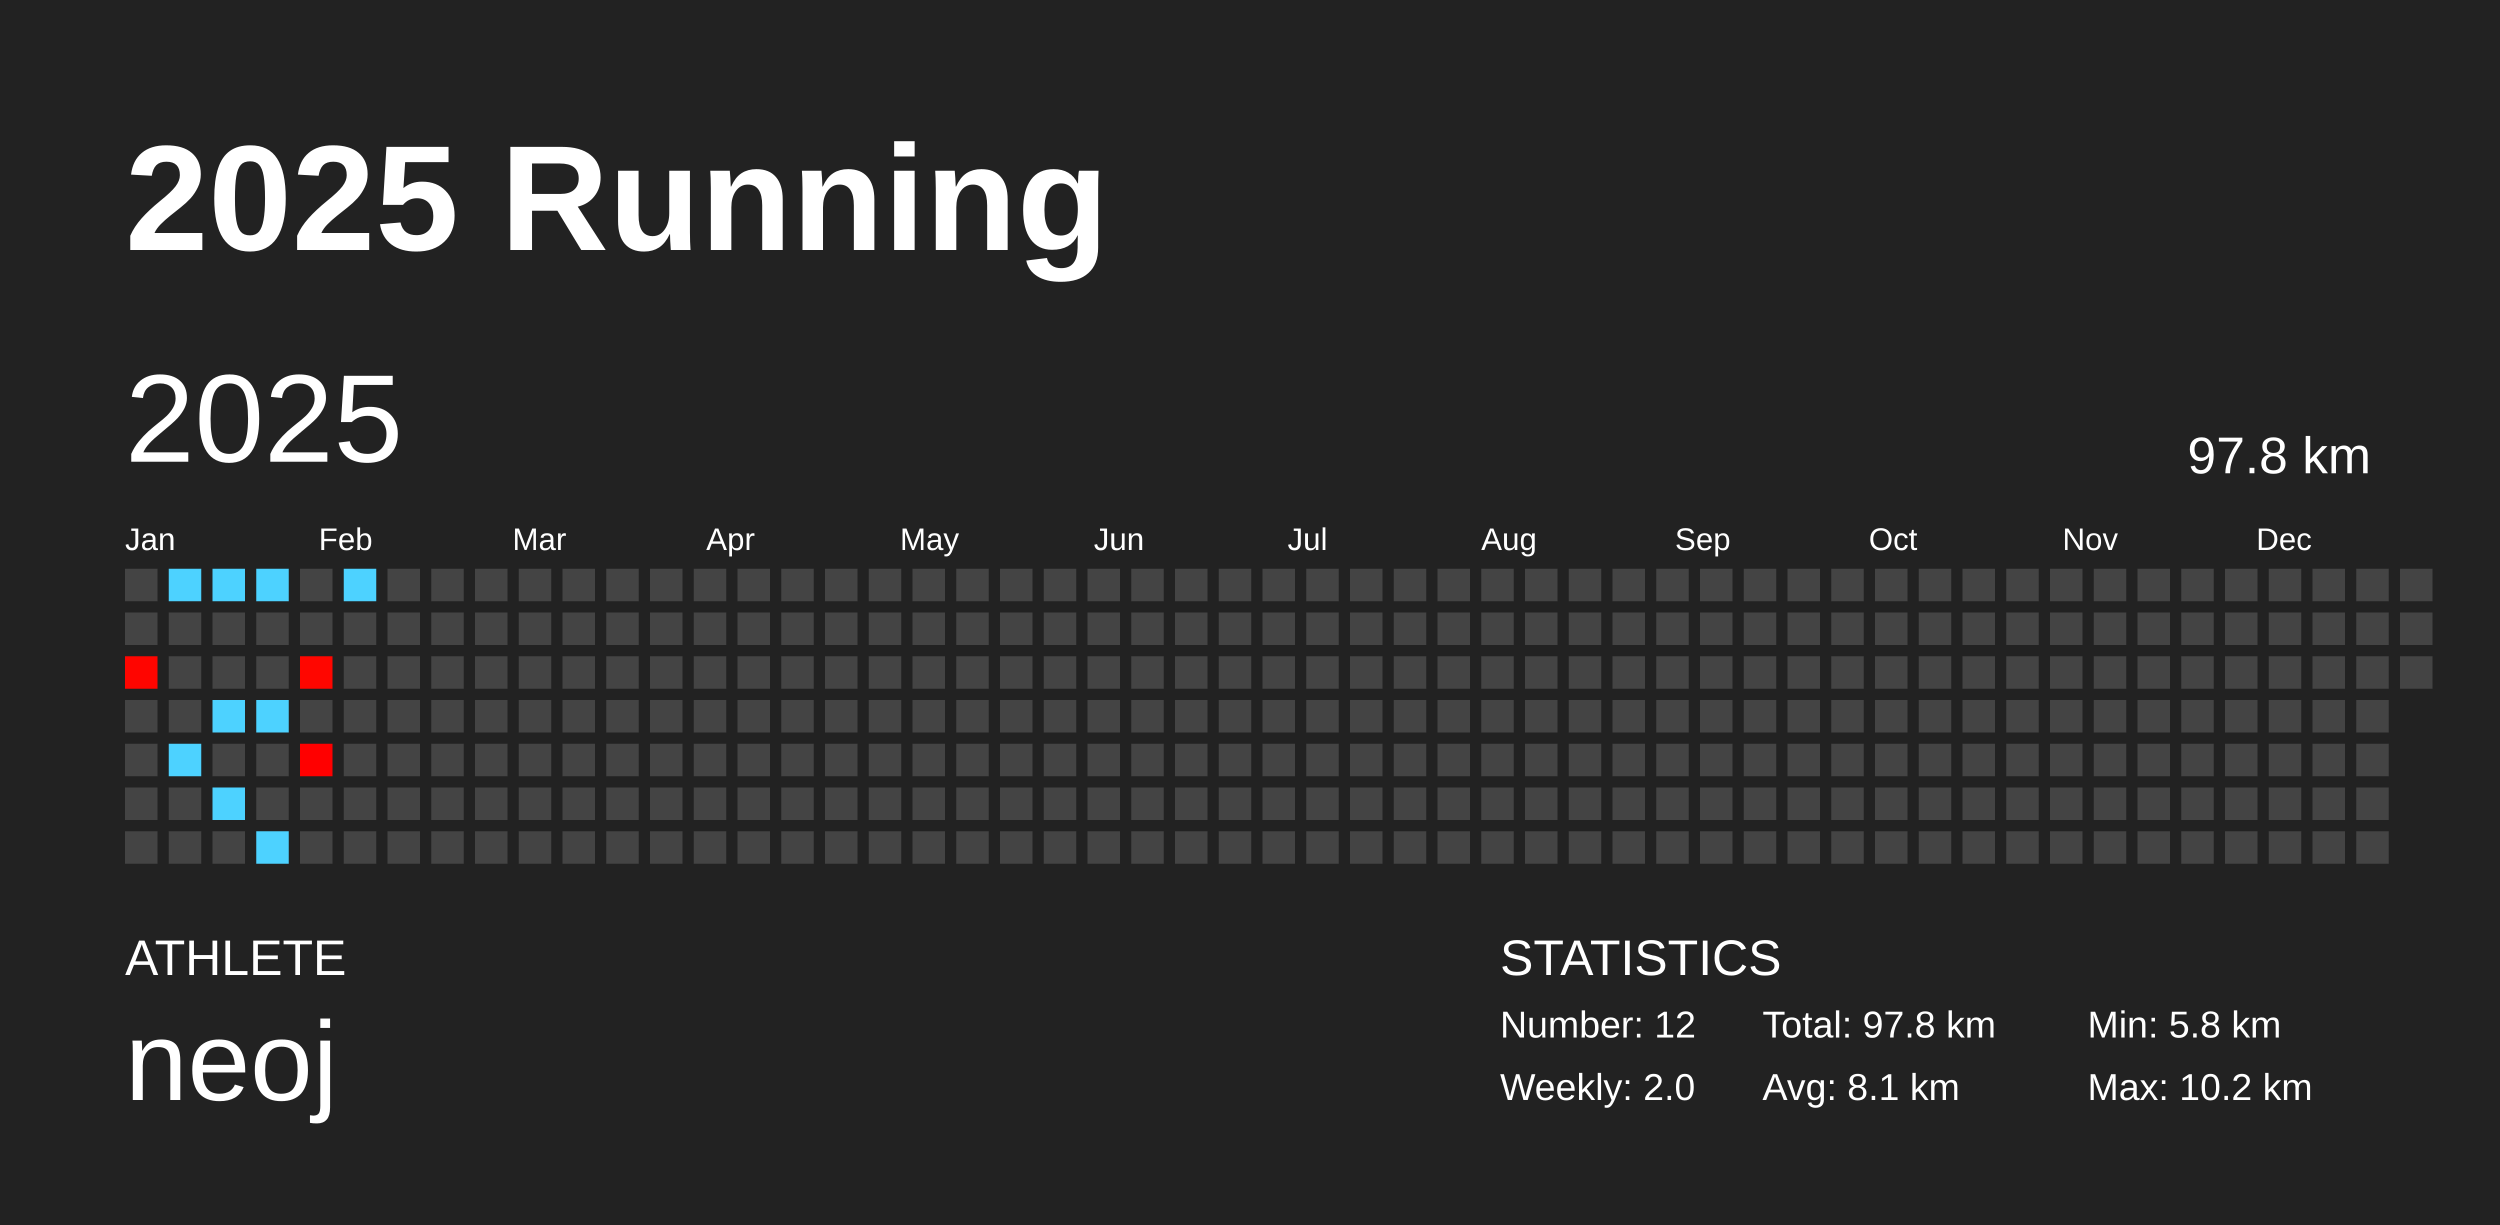
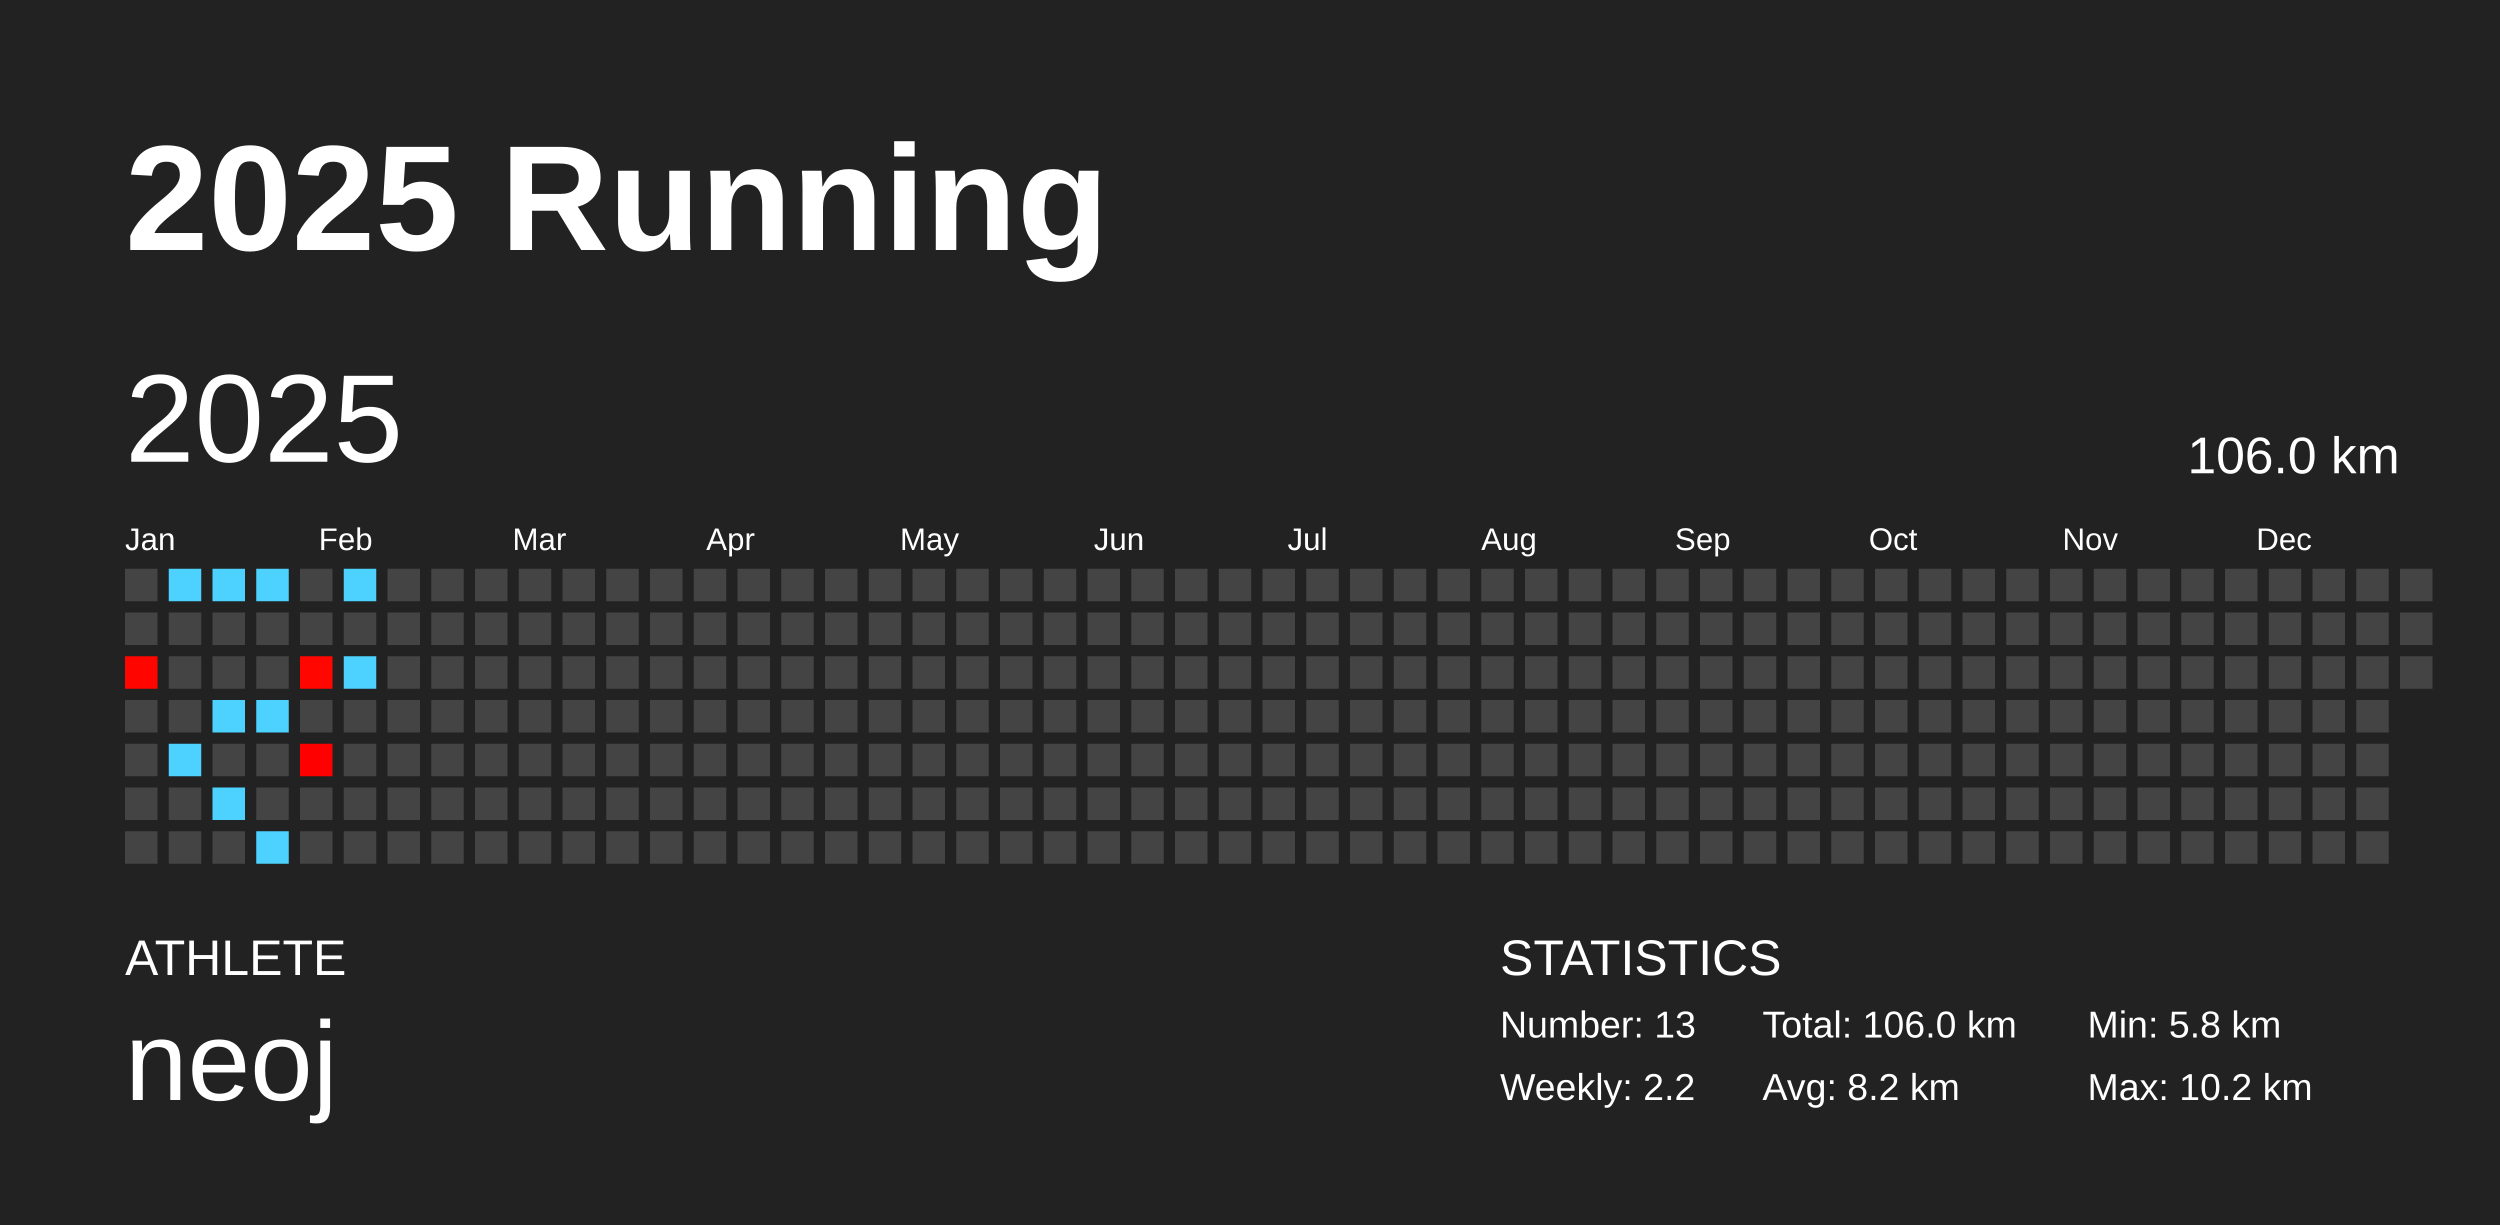
<svg xmlns="http://www.w3.org/2000/svg" baseProfile="full" height="98mm" version="1.1" viewBox="0,0,200,98" width="200mm">
  <defs />
  <rect fill="#222222" height="98" width="200" x="0" y="0" />
  <text fill="#FFFFFF" style="font-size:12px; font-family:Arial; font-weight:bold;" x="10" y="20">2025 Running</text>
  <text fill="#FFFFFF" style="font-size:4px; font-family:Arial" x="10" y="78">ATHLETE</text>
  <text fill="#FFFFFF" style="font-size:9px; font-family:Arial" x="10" y="88">neoj</text>
  <text fill="#FFFFFF" style="font-size:4px; font-family:Arial" x="120" y="78">STATISTICS</text>
-   <text fill="#FFFFFF" style="font-size:3px; font-family:Arial" x="120" y="83">Number: 12</text>
-   <text fill="#FFFFFF" style="font-size:3px; font-family:Arial" x="120" y="88">Weekly: 2.0</text>
-   <text fill="#FFFFFF" style="font-size:3px; font-family:Arial" x="141" y="83">Total: 97.8 km</text>
-   <text fill="#FFFFFF" style="font-size:3px; font-family:Arial" x="141" y="88">Avg: 8.1 km</text>
+   <text fill="#FFFFFF" style="font-size:3px; font-family:Arial" x="120" y="83">Number: 13</text>
+   <text fill="#FFFFFF" style="font-size:3px; font-family:Arial" x="120" y="88">Weekly: 2.2</text>
+   <text fill="#FFFFFF" style="font-size:3px; font-family:Arial" x="141" y="83">Total: 106.0 km</text>
+   <text fill="#FFFFFF" style="font-size:3px; font-family:Arial" x="141" y="88">Avg: 8.2 km</text>
  <text fill="#FFFFFF" style="font-size:3px; font-family:Arial" x="167" y="83">Min: 5.8 km</text>
  <text fill="#FFFFFF" style="font-size:3px; font-family:Arial" x="167" y="88">Max: 10.2 km</text>
  <text dominant-baseline="hanging" fill="#FFFFFF" style="font-size:10.0px; font-family:Arial;" x="10" y="30">2025</text>
-   <text dominant-baseline="hanging" fill="#FFFFFF" style="font-size:4.125px; font-family:Arial;" x="175" y="35">97.8 km</text>
+   <text dominant-baseline="hanging" fill="#FFFFFF" style="font-size:4.125px; font-family:Arial;" x="175" y="35">106.0 km</text>
  <text fill="#FFFFFF" style="font-size:2.5px; font-family:Arial" x="10.0" y="44">Jan</text>
  <text fill="#FFFFFF" style="font-size:2.5px; font-family:Arial" x="25.5" y="44">Feb</text>
  <text fill="#FFFFFF" style="font-size:2.5px; font-family:Arial" x="41.0" y="44">Mar</text>
  <text fill="#FFFFFF" style="font-size:2.5px; font-family:Arial" x="56.5" y="44">Apr</text>
  <text fill="#FFFFFF" style="font-size:2.5px; font-family:Arial" x="72.0" y="44">May</text>
  <text fill="#FFFFFF" style="font-size:2.5px; font-family:Arial" x="87.5" y="44">Jun</text>
  <text fill="#FFFFFF" style="font-size:2.5px; font-family:Arial" x="103.0" y="44">Jul</text>
  <text fill="#FFFFFF" style="font-size:2.5px; font-family:Arial" x="118.5" y="44">Aug</text>
  <text fill="#FFFFFF" style="font-size:2.5px; font-family:Arial" x="134.0" y="44">Sep</text>
  <text fill="#FFFFFF" style="font-size:2.5px; font-family:Arial" x="149.5" y="44">Oct</text>
  <text fill="#FFFFFF" style="font-size:2.5px; font-family:Arial" x="165.0" y="44">Nov</text>
  <text fill="#FFFFFF" style="font-size:2.5px; font-family:Arial" x="180.5" y="44">Dec</text>
  <rect fill="#444444" height="2.6" width="2.6" x="10.0" y="45.5" />
  <rect fill="#444444" height="2.6" width="2.6" x="10.0" y="49.0" />
  <rect fill="#ff0500" height="2.6" width="2.6" x="10.0" y="52.5" />
  <rect fill="#444444" height="2.6" width="2.6" x="10.0" y="56.0" />
  <rect fill="#444444" height="2.6" width="2.6" x="10.0" y="59.5" />
  <rect fill="#444444" height="2.6" width="2.6" x="10.0" y="63.0" />
  <rect fill="#444444" height="2.6" width="2.6" x="10.0" y="66.5" />
  <rect fill="#4dd2ff" height="2.6" width="2.6" x="13.5" y="45.5" />
  <rect fill="#444444" height="2.6" width="2.6" x="13.5" y="49.0" />
  <rect fill="#444444" height="2.6" width="2.6" x="13.5" y="52.5" />
  <rect fill="#444444" height="2.6" width="2.6" x="13.5" y="56.0" />
  <rect fill="#4dd2ff" height="2.6" width="2.6" x="13.5" y="59.5" />
  <rect fill="#444444" height="2.6" width="2.6" x="13.5" y="63.0" />
  <rect fill="#444444" height="2.6" width="2.6" x="13.5" y="66.5" />
  <rect fill="#4dd2ff" height="2.6" width="2.6" x="17.0" y="45.5" />
  <rect fill="#444444" height="2.6" width="2.6" x="17.0" y="49.0" />
  <rect fill="#444444" height="2.6" width="2.6" x="17.0" y="52.5" />
  <rect fill="#4dd2ff" height="2.6" width="2.6" x="17.0" y="56.0" />
  <rect fill="#444444" height="2.6" width="2.6" x="17.0" y="59.5" />
  <rect fill="#4dd2ff" height="2.6" width="2.6" x="17.0" y="63.0" />
  <rect fill="#444444" height="2.6" width="2.6" x="17.0" y="66.5" />
  <rect fill="#4dd2ff" height="2.6" width="2.6" x="20.5" y="45.5" />
  <rect fill="#444444" height="2.6" width="2.6" x="20.5" y="49.0" />
  <rect fill="#444444" height="2.6" width="2.6" x="20.5" y="52.5" />
  <rect fill="#4dd2ff" height="2.6" width="2.6" x="20.5" y="56.0" />
  <rect fill="#444444" height="2.6" width="2.6" x="20.5" y="59.5" />
  <rect fill="#444444" height="2.6" width="2.6" x="20.5" y="63.0" />
  <rect fill="#4dd2ff" height="2.6" width="2.6" x="20.5" y="66.5" />
  <rect fill="#444444" height="2.6" width="2.6" x="24.0" y="45.5" />
  <rect fill="#444444" height="2.6" width="2.6" x="24.0" y="49.0" />
  <rect fill="#ff0600" height="2.6" width="2.6" x="24.0" y="52.5" />
  <rect fill="#444444" height="2.6" width="2.6" x="24.0" y="56.0" />
  <rect fill="#ff0000" height="2.6" width="2.6" x="24.0" y="59.5" />
  <rect fill="#444444" height="2.6" width="2.6" x="24.0" y="63.0" />
  <rect fill="#444444" height="2.6" width="2.6" x="24.0" y="66.5" />
  <rect fill="#4dd2ff" height="2.6" width="2.6" x="27.5" y="45.5" />
  <rect fill="#444444" height="2.6" width="2.6" x="27.5" y="49.0" />
-   <rect fill="#444444" height="2.6" width="2.6" x="27.5" y="52.5" />
+   <rect fill="#4dd2ff" height="2.6" width="2.6" x="27.5" y="52.5" />
  <rect fill="#444444" height="2.6" width="2.6" x="27.5" y="56.0" />
  <rect fill="#444444" height="2.6" width="2.6" x="27.5" y="59.5" />
  <rect fill="#444444" height="2.6" width="2.6" x="27.5" y="63.0" />
  <rect fill="#444444" height="2.6" width="2.6" x="27.5" y="66.5" />
  <rect fill="#444444" height="2.6" width="2.6" x="31.0" y="45.5" />
  <rect fill="#444444" height="2.6" width="2.6" x="31.0" y="49.0" />
  <rect fill="#444444" height="2.6" width="2.6" x="31.0" y="52.5" />
  <rect fill="#444444" height="2.6" width="2.6" x="31.0" y="56.0" />
  <rect fill="#444444" height="2.6" width="2.6" x="31.0" y="59.5" />
  <rect fill="#444444" height="2.6" width="2.6" x="31.0" y="63.0" />
  <rect fill="#444444" height="2.6" width="2.6" x="31.0" y="66.5" />
  <rect fill="#444444" height="2.6" width="2.6" x="34.5" y="45.5" />
  <rect fill="#444444" height="2.6" width="2.6" x="34.5" y="49.0" />
  <rect fill="#444444" height="2.6" width="2.6" x="34.5" y="52.5" />
  <rect fill="#444444" height="2.6" width="2.6" x="34.5" y="56.0" />
  <rect fill="#444444" height="2.6" width="2.6" x="34.5" y="59.5" />
  <rect fill="#444444" height="2.6" width="2.6" x="34.5" y="63.0" />
  <rect fill="#444444" height="2.6" width="2.6" x="34.5" y="66.5" />
  <rect fill="#444444" height="2.6" width="2.6" x="38.0" y="45.5" />
  <rect fill="#444444" height="2.6" width="2.6" x="38.0" y="49.0" />
  <rect fill="#444444" height="2.6" width="2.6" x="38.0" y="52.5" />
  <rect fill="#444444" height="2.6" width="2.6" x="38.0" y="56.0" />
  <rect fill="#444444" height="2.6" width="2.6" x="38.0" y="59.5" />
  <rect fill="#444444" height="2.6" width="2.6" x="38.0" y="63.0" />
  <rect fill="#444444" height="2.6" width="2.6" x="38.0" y="66.5" />
  <rect fill="#444444" height="2.6" width="2.6" x="41.5" y="45.5" />
  <rect fill="#444444" height="2.6" width="2.6" x="41.5" y="49.0" />
  <rect fill="#444444" height="2.6" width="2.6" x="41.5" y="52.5" />
  <rect fill="#444444" height="2.6" width="2.6" x="41.5" y="56.0" />
  <rect fill="#444444" height="2.6" width="2.6" x="41.5" y="59.5" />
  <rect fill="#444444" height="2.6" width="2.6" x="41.5" y="63.0" />
  <rect fill="#444444" height="2.6" width="2.6" x="41.5" y="66.5" />
  <rect fill="#444444" height="2.6" width="2.6" x="45.0" y="45.5" />
  <rect fill="#444444" height="2.6" width="2.6" x="45.0" y="49.0" />
  <rect fill="#444444" height="2.6" width="2.6" x="45.0" y="52.5" />
  <rect fill="#444444" height="2.6" width="2.6" x="45.0" y="56.0" />
  <rect fill="#444444" height="2.6" width="2.6" x="45.0" y="59.5" />
  <rect fill="#444444" height="2.6" width="2.6" x="45.0" y="63.0" />
  <rect fill="#444444" height="2.6" width="2.6" x="45.0" y="66.5" />
  <rect fill="#444444" height="2.6" width="2.6" x="48.5" y="45.5" />
  <rect fill="#444444" height="2.6" width="2.6" x="48.5" y="49.0" />
  <rect fill="#444444" height="2.6" width="2.6" x="48.5" y="52.5" />
  <rect fill="#444444" height="2.6" width="2.6" x="48.5" y="56.0" />
  <rect fill="#444444" height="2.6" width="2.6" x="48.5" y="59.5" />
  <rect fill="#444444" height="2.6" width="2.6" x="48.5" y="63.0" />
  <rect fill="#444444" height="2.6" width="2.6" x="48.5" y="66.5" />
  <rect fill="#444444" height="2.6" width="2.6" x="52.0" y="45.5" />
  <rect fill="#444444" height="2.6" width="2.6" x="52.0" y="49.0" />
  <rect fill="#444444" height="2.6" width="2.6" x="52.0" y="52.5" />
  <rect fill="#444444" height="2.6" width="2.6" x="52.0" y="56.0" />
  <rect fill="#444444" height="2.6" width="2.6" x="52.0" y="59.5" />
  <rect fill="#444444" height="2.6" width="2.6" x="52.0" y="63.0" />
  <rect fill="#444444" height="2.6" width="2.6" x="52.0" y="66.5" />
  <rect fill="#444444" height="2.6" width="2.6" x="55.5" y="45.5" />
  <rect fill="#444444" height="2.6" width="2.6" x="55.5" y="49.0" />
  <rect fill="#444444" height="2.6" width="2.6" x="55.5" y="52.5" />
  <rect fill="#444444" height="2.6" width="2.6" x="55.5" y="56.0" />
  <rect fill="#444444" height="2.6" width="2.6" x="55.5" y="59.5" />
  <rect fill="#444444" height="2.6" width="2.6" x="55.5" y="63.0" />
  <rect fill="#444444" height="2.6" width="2.6" x="55.5" y="66.5" />
  <rect fill="#444444" height="2.6" width="2.6" x="59.0" y="45.5" />
  <rect fill="#444444" height="2.6" width="2.6" x="59.0" y="49.0" />
  <rect fill="#444444" height="2.6" width="2.6" x="59.0" y="52.5" />
  <rect fill="#444444" height="2.6" width="2.6" x="59.0" y="56.0" />
  <rect fill="#444444" height="2.6" width="2.6" x="59.0" y="59.5" />
  <rect fill="#444444" height="2.6" width="2.6" x="59.0" y="63.0" />
  <rect fill="#444444" height="2.6" width="2.6" x="59.0" y="66.5" />
  <rect fill="#444444" height="2.6" width="2.6" x="62.5" y="45.5" />
  <rect fill="#444444" height="2.6" width="2.6" x="62.5" y="49.0" />
  <rect fill="#444444" height="2.6" width="2.6" x="62.5" y="52.5" />
  <rect fill="#444444" height="2.6" width="2.6" x="62.5" y="56.0" />
  <rect fill="#444444" height="2.6" width="2.6" x="62.5" y="59.5" />
  <rect fill="#444444" height="2.6" width="2.6" x="62.5" y="63.0" />
  <rect fill="#444444" height="2.6" width="2.6" x="62.5" y="66.5" />
  <rect fill="#444444" height="2.6" width="2.6" x="66.0" y="45.5" />
  <rect fill="#444444" height="2.6" width="2.6" x="66.0" y="49.0" />
  <rect fill="#444444" height="2.6" width="2.6" x="66.0" y="52.5" />
  <rect fill="#444444" height="2.6" width="2.6" x="66.0" y="56.0" />
  <rect fill="#444444" height="2.6" width="2.6" x="66.0" y="59.5" />
  <rect fill="#444444" height="2.6" width="2.6" x="66.0" y="63.0" />
  <rect fill="#444444" height="2.6" width="2.6" x="66.0" y="66.5" />
  <rect fill="#444444" height="2.6" width="2.6" x="69.5" y="45.5" />
  <rect fill="#444444" height="2.6" width="2.6" x="69.5" y="49.0" />
  <rect fill="#444444" height="2.6" width="2.6" x="69.5" y="52.5" />
  <rect fill="#444444" height="2.6" width="2.6" x="69.5" y="56.0" />
  <rect fill="#444444" height="2.6" width="2.6" x="69.5" y="59.5" />
  <rect fill="#444444" height="2.6" width="2.6" x="69.5" y="63.0" />
  <rect fill="#444444" height="2.6" width="2.6" x="69.5" y="66.5" />
  <rect fill="#444444" height="2.6" width="2.6" x="73.0" y="45.5" />
  <rect fill="#444444" height="2.6" width="2.6" x="73.0" y="49.0" />
  <rect fill="#444444" height="2.6" width="2.6" x="73.0" y="52.5" />
  <rect fill="#444444" height="2.6" width="2.6" x="73.0" y="56.0" />
  <rect fill="#444444" height="2.6" width="2.6" x="73.0" y="59.5" />
  <rect fill="#444444" height="2.6" width="2.6" x="73.0" y="63.0" />
  <rect fill="#444444" height="2.6" width="2.6" x="73.0" y="66.5" />
  <rect fill="#444444" height="2.6" width="2.6" x="76.5" y="45.5" />
  <rect fill="#444444" height="2.6" width="2.6" x="76.5" y="49.0" />
  <rect fill="#444444" height="2.6" width="2.6" x="76.5" y="52.5" />
  <rect fill="#444444" height="2.6" width="2.6" x="76.5" y="56.0" />
  <rect fill="#444444" height="2.6" width="2.6" x="76.5" y="59.5" />
  <rect fill="#444444" height="2.6" width="2.6" x="76.5" y="63.0" />
  <rect fill="#444444" height="2.6" width="2.6" x="76.5" y="66.5" />
  <rect fill="#444444" height="2.6" width="2.6" x="80.0" y="45.5" />
  <rect fill="#444444" height="2.6" width="2.6" x="80.0" y="49.0" />
  <rect fill="#444444" height="2.6" width="2.6" x="80.0" y="52.5" />
  <rect fill="#444444" height="2.6" width="2.6" x="80.0" y="56.0" />
  <rect fill="#444444" height="2.6" width="2.6" x="80.0" y="59.5" />
  <rect fill="#444444" height="2.6" width="2.6" x="80.0" y="63.0" />
  <rect fill="#444444" height="2.6" width="2.6" x="80.0" y="66.5" />
  <rect fill="#444444" height="2.6" width="2.6" x="83.5" y="45.5" />
  <rect fill="#444444" height="2.6" width="2.6" x="83.5" y="49.0" />
  <rect fill="#444444" height="2.6" width="2.6" x="83.5" y="52.5" />
  <rect fill="#444444" height="2.6" width="2.6" x="83.5" y="56.0" />
  <rect fill="#444444" height="2.6" width="2.6" x="83.5" y="59.5" />
  <rect fill="#444444" height="2.6" width="2.6" x="83.5" y="63.0" />
  <rect fill="#444444" height="2.6" width="2.6" x="83.5" y="66.5" />
  <rect fill="#444444" height="2.6" width="2.6" x="87.0" y="45.5" />
  <rect fill="#444444" height="2.6" width="2.6" x="87.0" y="49.0" />
  <rect fill="#444444" height="2.6" width="2.6" x="87.0" y="52.5" />
  <rect fill="#444444" height="2.6" width="2.6" x="87.0" y="56.0" />
  <rect fill="#444444" height="2.6" width="2.6" x="87.0" y="59.5" />
  <rect fill="#444444" height="2.6" width="2.6" x="87.0" y="63.0" />
  <rect fill="#444444" height="2.6" width="2.6" x="87.0" y="66.5" />
  <rect fill="#444444" height="2.6" width="2.6" x="90.5" y="45.5" />
  <rect fill="#444444" height="2.6" width="2.6" x="90.5" y="49.0" />
  <rect fill="#444444" height="2.6" width="2.6" x="90.5" y="52.5" />
  <rect fill="#444444" height="2.6" width="2.6" x="90.5" y="56.0" />
  <rect fill="#444444" height="2.6" width="2.6" x="90.5" y="59.5" />
  <rect fill="#444444" height="2.6" width="2.6" x="90.5" y="63.0" />
  <rect fill="#444444" height="2.6" width="2.6" x="90.5" y="66.5" />
  <rect fill="#444444" height="2.6" width="2.6" x="94.0" y="45.5" />
  <rect fill="#444444" height="2.6" width="2.6" x="94.0" y="49.0" />
  <rect fill="#444444" height="2.6" width="2.6" x="94.0" y="52.5" />
  <rect fill="#444444" height="2.6" width="2.6" x="94.0" y="56.0" />
  <rect fill="#444444" height="2.6" width="2.6" x="94.0" y="59.5" />
  <rect fill="#444444" height="2.6" width="2.6" x="94.0" y="63.0" />
  <rect fill="#444444" height="2.6" width="2.6" x="94.0" y="66.5" />
  <rect fill="#444444" height="2.6" width="2.6" x="97.5" y="45.5" />
  <rect fill="#444444" height="2.6" width="2.6" x="97.5" y="49.0" />
  <rect fill="#444444" height="2.6" width="2.6" x="97.5" y="52.5" />
  <rect fill="#444444" height="2.6" width="2.6" x="97.5" y="56.0" />
  <rect fill="#444444" height="2.6" width="2.6" x="97.5" y="59.5" />
  <rect fill="#444444" height="2.6" width="2.6" x="97.5" y="63.0" />
  <rect fill="#444444" height="2.6" width="2.6" x="97.5" y="66.5" />
  <rect fill="#444444" height="2.6" width="2.6" x="101.0" y="45.5" />
  <rect fill="#444444" height="2.6" width="2.6" x="101.0" y="49.0" />
  <rect fill="#444444" height="2.6" width="2.6" x="101.0" y="52.5" />
  <rect fill="#444444" height="2.6" width="2.6" x="101.0" y="56.0" />
  <rect fill="#444444" height="2.6" width="2.6" x="101.0" y="59.5" />
  <rect fill="#444444" height="2.6" width="2.6" x="101.0" y="63.0" />
  <rect fill="#444444" height="2.6" width="2.6" x="101.0" y="66.5" />
  <rect fill="#444444" height="2.6" width="2.6" x="104.5" y="45.5" />
  <rect fill="#444444" height="2.6" width="2.6" x="104.5" y="49.0" />
  <rect fill="#444444" height="2.6" width="2.6" x="104.5" y="52.5" />
  <rect fill="#444444" height="2.6" width="2.6" x="104.5" y="56.0" />
  <rect fill="#444444" height="2.6" width="2.6" x="104.5" y="59.5" />
  <rect fill="#444444" height="2.6" width="2.6" x="104.5" y="63.0" />
  <rect fill="#444444" height="2.6" width="2.6" x="104.5" y="66.5" />
  <rect fill="#444444" height="2.6" width="2.6" x="108.0" y="45.5" />
  <rect fill="#444444" height="2.6" width="2.6" x="108.0" y="49.0" />
  <rect fill="#444444" height="2.6" width="2.6" x="108.0" y="52.5" />
  <rect fill="#444444" height="2.6" width="2.6" x="108.0" y="56.0" />
  <rect fill="#444444" height="2.6" width="2.6" x="108.0" y="59.5" />
  <rect fill="#444444" height="2.6" width="2.6" x="108.0" y="63.0" />
  <rect fill="#444444" height="2.6" width="2.6" x="108.0" y="66.5" />
  <rect fill="#444444" height="2.6" width="2.6" x="111.5" y="45.5" />
  <rect fill="#444444" height="2.6" width="2.6" x="111.5" y="49.0" />
  <rect fill="#444444" height="2.6" width="2.6" x="111.5" y="52.5" />
  <rect fill="#444444" height="2.6" width="2.6" x="111.5" y="56.0" />
  <rect fill="#444444" height="2.6" width="2.6" x="111.5" y="59.5" />
  <rect fill="#444444" height="2.6" width="2.6" x="111.5" y="63.0" />
  <rect fill="#444444" height="2.6" width="2.6" x="111.5" y="66.5" />
  <rect fill="#444444" height="2.6" width="2.6" x="115.0" y="45.5" />
  <rect fill="#444444" height="2.6" width="2.6" x="115.0" y="49.0" />
  <rect fill="#444444" height="2.6" width="2.6" x="115.0" y="52.5" />
  <rect fill="#444444" height="2.6" width="2.6" x="115.0" y="56.0" />
  <rect fill="#444444" height="2.6" width="2.6" x="115.0" y="59.5" />
  <rect fill="#444444" height="2.6" width="2.6" x="115.0" y="63.0" />
  <rect fill="#444444" height="2.6" width="2.6" x="115.0" y="66.5" />
  <rect fill="#444444" height="2.6" width="2.6" x="118.5" y="45.5" />
  <rect fill="#444444" height="2.6" width="2.6" x="118.5" y="49.0" />
  <rect fill="#444444" height="2.6" width="2.6" x="118.5" y="52.5" />
  <rect fill="#444444" height="2.6" width="2.6" x="118.5" y="56.0" />
  <rect fill="#444444" height="2.6" width="2.6" x="118.5" y="59.5" />
  <rect fill="#444444" height="2.6" width="2.6" x="118.5" y="63.0" />
  <rect fill="#444444" height="2.6" width="2.6" x="118.5" y="66.5" />
  <rect fill="#444444" height="2.6" width="2.6" x="122.0" y="45.5" />
  <rect fill="#444444" height="2.6" width="2.6" x="122.0" y="49.0" />
  <rect fill="#444444" height="2.6" width="2.6" x="122.0" y="52.5" />
  <rect fill="#444444" height="2.6" width="2.6" x="122.0" y="56.0" />
  <rect fill="#444444" height="2.6" width="2.6" x="122.0" y="59.5" />
  <rect fill="#444444" height="2.6" width="2.6" x="122.0" y="63.0" />
  <rect fill="#444444" height="2.6" width="2.6" x="122.0" y="66.5" />
  <rect fill="#444444" height="2.6" width="2.6" x="125.5" y="45.5" />
  <rect fill="#444444" height="2.6" width="2.6" x="125.5" y="49.0" />
  <rect fill="#444444" height="2.6" width="2.6" x="125.5" y="52.5" />
  <rect fill="#444444" height="2.6" width="2.6" x="125.5" y="56.0" />
  <rect fill="#444444" height="2.6" width="2.6" x="125.5" y="59.5" />
  <rect fill="#444444" height="2.6" width="2.6" x="125.5" y="63.0" />
  <rect fill="#444444" height="2.6" width="2.6" x="125.5" y="66.5" />
  <rect fill="#444444" height="2.6" width="2.6" x="129.0" y="45.5" />
  <rect fill="#444444" height="2.6" width="2.6" x="129.0" y="49.0" />
  <rect fill="#444444" height="2.6" width="2.6" x="129.0" y="52.5" />
  <rect fill="#444444" height="2.6" width="2.6" x="129.0" y="56.0" />
  <rect fill="#444444" height="2.6" width="2.6" x="129.0" y="59.5" />
  <rect fill="#444444" height="2.6" width="2.6" x="129.0" y="63.0" />
  <rect fill="#444444" height="2.6" width="2.6" x="129.0" y="66.5" />
  <rect fill="#444444" height="2.6" width="2.6" x="132.5" y="45.5" />
  <rect fill="#444444" height="2.6" width="2.6" x="132.5" y="49.0" />
  <rect fill="#444444" height="2.6" width="2.6" x="132.5" y="52.5" />
  <rect fill="#444444" height="2.6" width="2.6" x="132.5" y="56.0" />
  <rect fill="#444444" height="2.6" width="2.6" x="132.5" y="59.5" />
  <rect fill="#444444" height="2.6" width="2.6" x="132.5" y="63.0" />
  <rect fill="#444444" height="2.6" width="2.6" x="132.5" y="66.5" />
  <rect fill="#444444" height="2.6" width="2.6" x="136.0" y="45.5" />
  <rect fill="#444444" height="2.6" width="2.6" x="136.0" y="49.0" />
  <rect fill="#444444" height="2.6" width="2.6" x="136.0" y="52.5" />
  <rect fill="#444444" height="2.6" width="2.6" x="136.0" y="56.0" />
  <rect fill="#444444" height="2.6" width="2.6" x="136.0" y="59.5" />
  <rect fill="#444444" height="2.6" width="2.6" x="136.0" y="63.0" />
  <rect fill="#444444" height="2.6" width="2.6" x="136.0" y="66.5" />
  <rect fill="#444444" height="2.6" width="2.6" x="139.5" y="45.5" />
  <rect fill="#444444" height="2.6" width="2.6" x="139.5" y="49.0" />
  <rect fill="#444444" height="2.6" width="2.6" x="139.5" y="52.5" />
  <rect fill="#444444" height="2.6" width="2.6" x="139.5" y="56.0" />
  <rect fill="#444444" height="2.6" width="2.6" x="139.5" y="59.5" />
  <rect fill="#444444" height="2.6" width="2.6" x="139.5" y="63.0" />
  <rect fill="#444444" height="2.6" width="2.6" x="139.5" y="66.5" />
  <rect fill="#444444" height="2.6" width="2.6" x="143.0" y="45.5" />
  <rect fill="#444444" height="2.6" width="2.6" x="143.0" y="49.0" />
  <rect fill="#444444" height="2.6" width="2.6" x="143.0" y="52.5" />
  <rect fill="#444444" height="2.6" width="2.6" x="143.0" y="56.0" />
  <rect fill="#444444" height="2.6" width="2.6" x="143.0" y="59.5" />
  <rect fill="#444444" height="2.6" width="2.6" x="143.0" y="63.0" />
  <rect fill="#444444" height="2.6" width="2.6" x="143.0" y="66.5" />
  <rect fill="#444444" height="2.6" width="2.6" x="146.5" y="45.5" />
  <rect fill="#444444" height="2.6" width="2.6" x="146.5" y="49.0" />
  <rect fill="#444444" height="2.6" width="2.6" x="146.5" y="52.5" />
  <rect fill="#444444" height="2.6" width="2.6" x="146.5" y="56.0" />
  <rect fill="#444444" height="2.6" width="2.6" x="146.5" y="59.5" />
  <rect fill="#444444" height="2.6" width="2.6" x="146.5" y="63.0" />
  <rect fill="#444444" height="2.6" width="2.6" x="146.5" y="66.5" />
  <rect fill="#444444" height="2.6" width="2.6" x="150.0" y="45.5" />
  <rect fill="#444444" height="2.6" width="2.6" x="150.0" y="49.0" />
  <rect fill="#444444" height="2.6" width="2.6" x="150.0" y="52.5" />
  <rect fill="#444444" height="2.6" width="2.6" x="150.0" y="56.0" />
  <rect fill="#444444" height="2.6" width="2.6" x="150.0" y="59.5" />
  <rect fill="#444444" height="2.6" width="2.6" x="150.0" y="63.0" />
  <rect fill="#444444" height="2.6" width="2.6" x="150.0" y="66.5" />
  <rect fill="#444444" height="2.6" width="2.6" x="153.5" y="45.5" />
  <rect fill="#444444" height="2.6" width="2.6" x="153.5" y="49.0" />
  <rect fill="#444444" height="2.6" width="2.6" x="153.5" y="52.5" />
  <rect fill="#444444" height="2.6" width="2.6" x="153.5" y="56.0" />
  <rect fill="#444444" height="2.6" width="2.6" x="153.5" y="59.5" />
  <rect fill="#444444" height="2.6" width="2.6" x="153.5" y="63.0" />
  <rect fill="#444444" height="2.6" width="2.6" x="153.5" y="66.5" />
  <rect fill="#444444" height="2.6" width="2.6" x="157.0" y="45.5" />
  <rect fill="#444444" height="2.6" width="2.6" x="157.0" y="49.0" />
  <rect fill="#444444" height="2.6" width="2.6" x="157.0" y="52.5" />
  <rect fill="#444444" height="2.6" width="2.6" x="157.0" y="56.0" />
  <rect fill="#444444" height="2.6" width="2.6" x="157.0" y="59.5" />
  <rect fill="#444444" height="2.6" width="2.6" x="157.0" y="63.0" />
  <rect fill="#444444" height="2.6" width="2.6" x="157.0" y="66.5" />
  <rect fill="#444444" height="2.6" width="2.6" x="160.5" y="45.5" />
  <rect fill="#444444" height="2.6" width="2.6" x="160.5" y="49.0" />
  <rect fill="#444444" height="2.6" width="2.6" x="160.5" y="52.5" />
  <rect fill="#444444" height="2.6" width="2.6" x="160.5" y="56.0" />
  <rect fill="#444444" height="2.6" width="2.6" x="160.5" y="59.5" />
  <rect fill="#444444" height="2.6" width="2.6" x="160.5" y="63.0" />
  <rect fill="#444444" height="2.6" width="2.6" x="160.5" y="66.5" />
  <rect fill="#444444" height="2.6" width="2.6" x="164.0" y="45.5" />
  <rect fill="#444444" height="2.6" width="2.6" x="164.0" y="49.0" />
  <rect fill="#444444" height="2.6" width="2.6" x="164.0" y="52.5" />
  <rect fill="#444444" height="2.6" width="2.6" x="164.0" y="56.0" />
  <rect fill="#444444" height="2.6" width="2.6" x="164.0" y="59.5" />
  <rect fill="#444444" height="2.6" width="2.6" x="164.0" y="63.0" />
  <rect fill="#444444" height="2.6" width="2.6" x="164.0" y="66.5" />
  <rect fill="#444444" height="2.6" width="2.6" x="167.5" y="45.5" />
  <rect fill="#444444" height="2.6" width="2.6" x="167.5" y="49.0" />
  <rect fill="#444444" height="2.6" width="2.6" x="167.5" y="52.5" />
  <rect fill="#444444" height="2.6" width="2.6" x="167.5" y="56.0" />
  <rect fill="#444444" height="2.6" width="2.6" x="167.5" y="59.5" />
  <rect fill="#444444" height="2.6" width="2.6" x="167.5" y="63.0" />
  <rect fill="#444444" height="2.6" width="2.6" x="167.5" y="66.5" />
  <rect fill="#444444" height="2.6" width="2.6" x="171.0" y="45.5" />
  <rect fill="#444444" height="2.6" width="2.6" x="171.0" y="49.0" />
  <rect fill="#444444" height="2.6" width="2.6" x="171.0" y="52.5" />
  <rect fill="#444444" height="2.6" width="2.6" x="171.0" y="56.0" />
  <rect fill="#444444" height="2.6" width="2.6" x="171.0" y="59.5" />
  <rect fill="#444444" height="2.6" width="2.6" x="171.0" y="63.0" />
  <rect fill="#444444" height="2.6" width="2.6" x="171.0" y="66.5" />
  <rect fill="#444444" height="2.6" width="2.6" x="174.5" y="45.5" />
  <rect fill="#444444" height="2.6" width="2.6" x="174.5" y="49.0" />
  <rect fill="#444444" height="2.6" width="2.6" x="174.5" y="52.5" />
  <rect fill="#444444" height="2.6" width="2.6" x="174.5" y="56.0" />
  <rect fill="#444444" height="2.6" width="2.6" x="174.5" y="59.5" />
  <rect fill="#444444" height="2.6" width="2.6" x="174.5" y="63.0" />
  <rect fill="#444444" height="2.6" width="2.6" x="174.5" y="66.5" />
  <rect fill="#444444" height="2.6" width="2.6" x="178.0" y="45.5" />
  <rect fill="#444444" height="2.6" width="2.6" x="178.0" y="49.0" />
  <rect fill="#444444" height="2.6" width="2.6" x="178.0" y="52.5" />
  <rect fill="#444444" height="2.6" width="2.6" x="178.0" y="56.0" />
  <rect fill="#444444" height="2.6" width="2.6" x="178.0" y="59.5" />
  <rect fill="#444444" height="2.6" width="2.6" x="178.0" y="63.0" />
  <rect fill="#444444" height="2.6" width="2.6" x="178.0" y="66.5" />
  <rect fill="#444444" height="2.6" width="2.6" x="181.5" y="45.5" />
  <rect fill="#444444" height="2.6" width="2.6" x="181.5" y="49.0" />
  <rect fill="#444444" height="2.6" width="2.6" x="181.5" y="52.5" />
  <rect fill="#444444" height="2.6" width="2.6" x="181.5" y="56.0" />
  <rect fill="#444444" height="2.6" width="2.6" x="181.5" y="59.5" />
  <rect fill="#444444" height="2.6" width="2.6" x="181.5" y="63.0" />
  <rect fill="#444444" height="2.6" width="2.6" x="181.5" y="66.5" />
  <rect fill="#444444" height="2.6" width="2.6" x="185.0" y="45.5" />
  <rect fill="#444444" height="2.6" width="2.6" x="185.0" y="49.0" />
  <rect fill="#444444" height="2.6" width="2.6" x="185.0" y="52.5" />
  <rect fill="#444444" height="2.6" width="2.6" x="185.0" y="56.0" />
  <rect fill="#444444" height="2.6" width="2.6" x="185.0" y="59.5" />
  <rect fill="#444444" height="2.6" width="2.6" x="185.0" y="63.0" />
  <rect fill="#444444" height="2.6" width="2.6" x="185.0" y="66.5" />
  <rect fill="#444444" height="2.6" width="2.6" x="188.5" y="45.5" />
  <rect fill="#444444" height="2.6" width="2.6" x="188.5" y="49.0" />
  <rect fill="#444444" height="2.6" width="2.6" x="188.5" y="52.5" />
  <rect fill="#444444" height="2.6" width="2.6" x="188.5" y="56.0" />
  <rect fill="#444444" height="2.6" width="2.6" x="188.5" y="59.5" />
  <rect fill="#444444" height="2.6" width="2.6" x="188.5" y="63.0" />
  <rect fill="#444444" height="2.6" width="2.6" x="188.5" y="66.5" />
  <rect fill="#444444" height="2.6" width="2.6" x="192.0" y="45.5" />
  <rect fill="#444444" height="2.6" width="2.6" x="192.0" y="49.0" />
  <rect fill="#444444" height="2.6" width="2.6" x="192.0" y="52.5" />
</svg>
